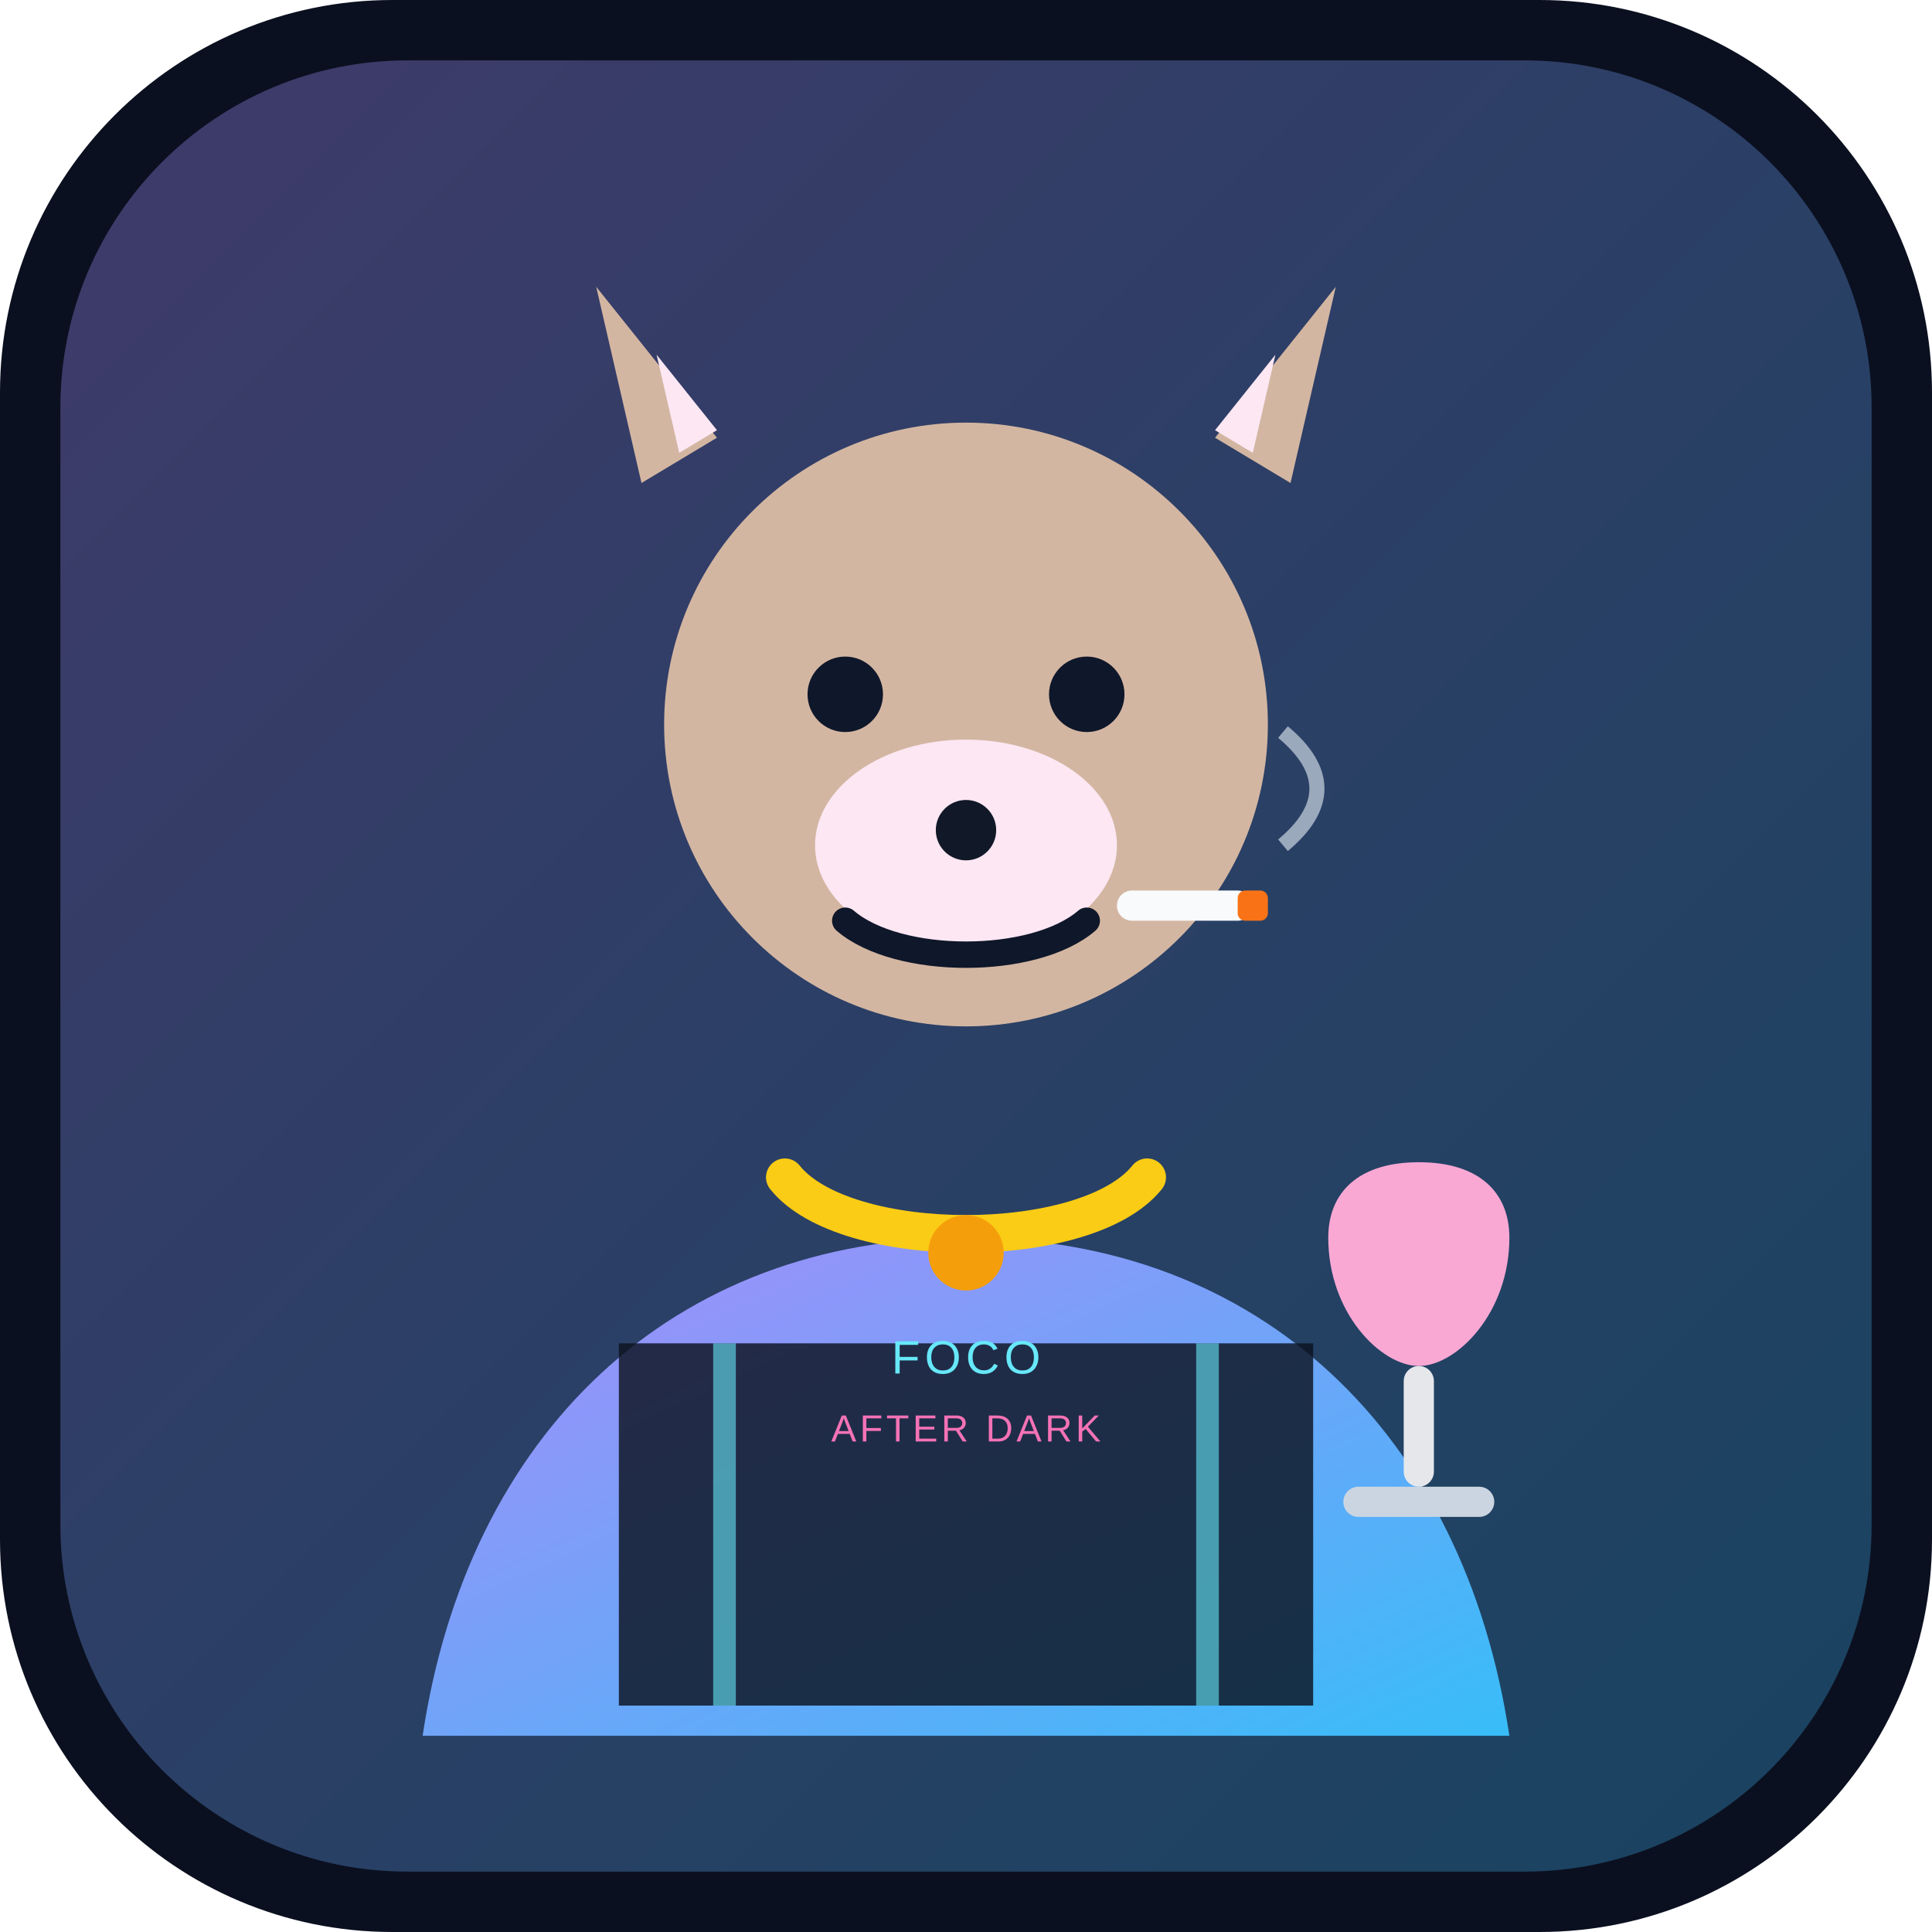
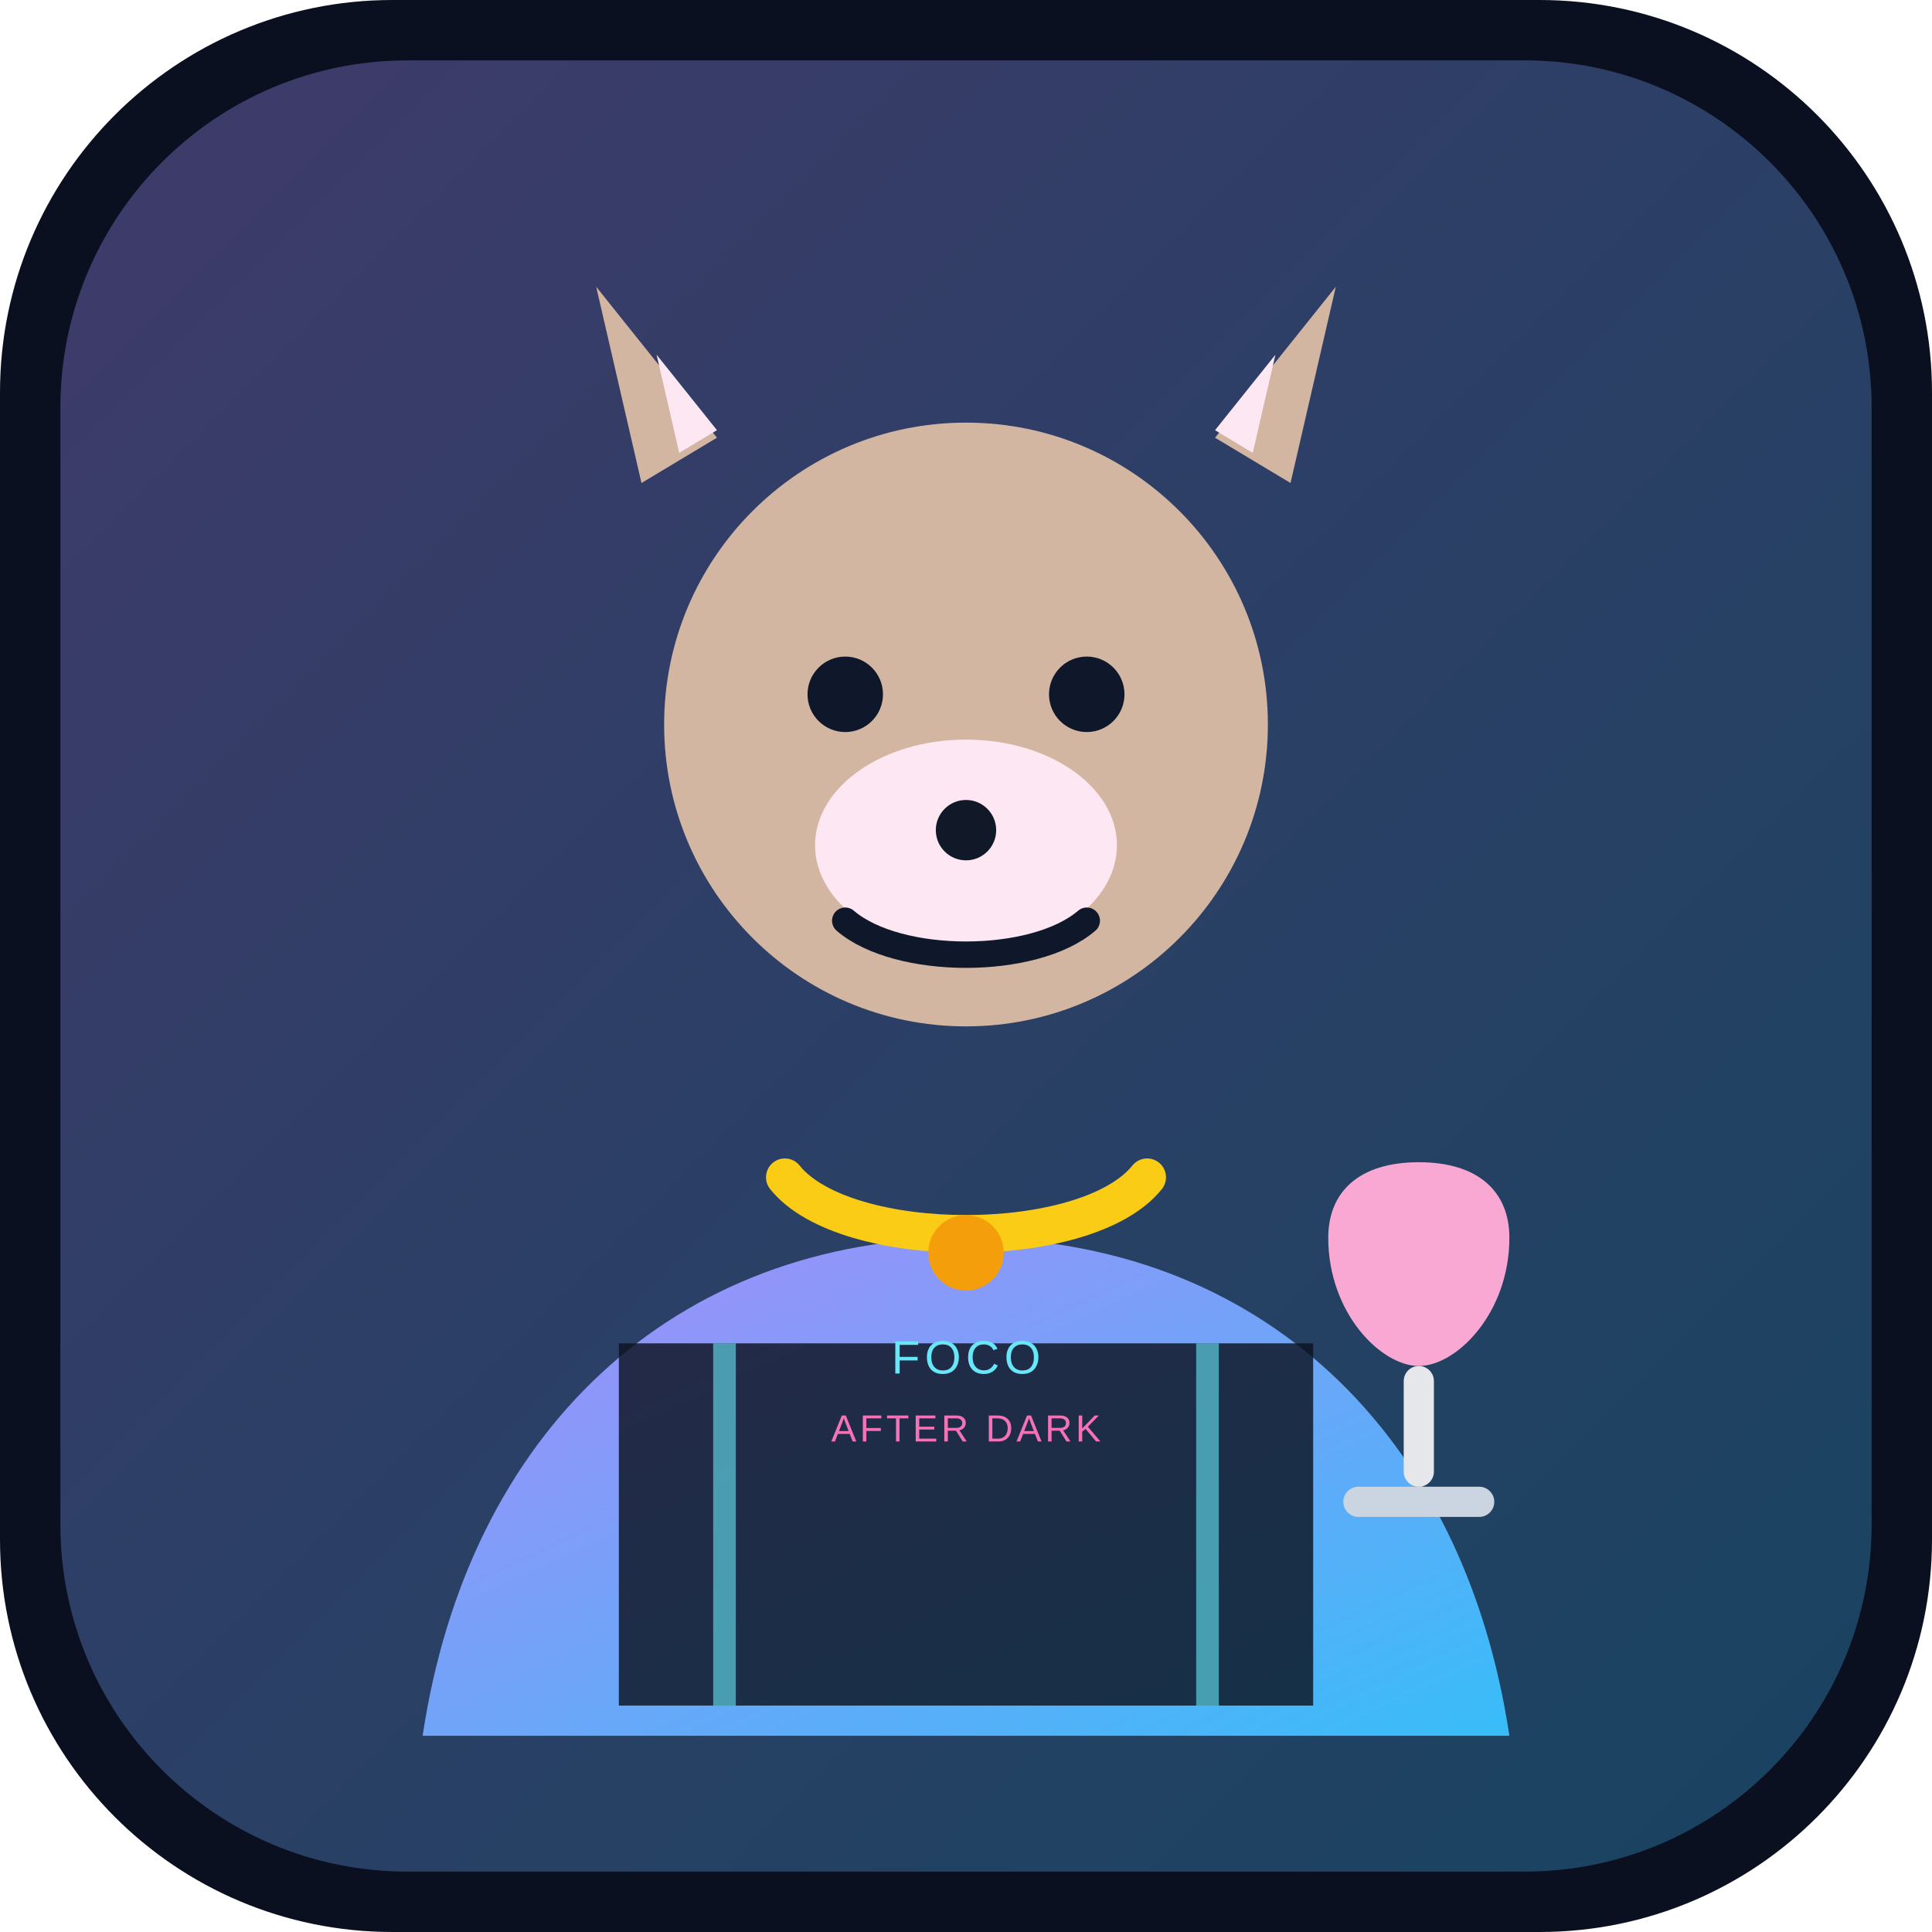
<svg xmlns="http://www.w3.org/2000/svg" viewBox="0 0 256 256" role="img" aria-label="Vodka Viper">
  <defs>
    <linearGradient id="bg" x1="0" y1="0" x2="1" y2="1">
      <stop offset="0%" stop-color="#a78bfa" stop-opacity="0.34" />
      <stop offset="100%" stop-color="#38bdf8" stop-opacity="0.30" />
    </linearGradient>
    <linearGradient id="shirt" x1="0" y1="0" x2="1" y2="1">
      <stop offset="0%" stop-color="#a78bfa" />
      <stop offset="100%" stop-color="#38bdf8" />
    </linearGradient>
  </defs>
  <rect width="256" height="256" rx="52" fill="#0b1020" />
  <rect x="8" y="8" width="240" height="240" rx="46" fill="url(#bg)" />
  <path d="M95 58l-16-20 6 26z" fill="#d3b6a2" />
  <path d="M161 58l16-20-6 26z" fill="#d3b6a2" />
  <path d="M95 57l-8-10 3 13z" fill="#fce7f3" />
  <path d="M161 57l8-10-3 13z" fill="#fce7f3" />
  <circle cx="128" cy="96" r="40" fill="#d3b6a2" />
  <ellipse cx="128" cy="112" rx="20" ry="14" fill="#fce7f3" />
  <circle cx="112" cy="92" r="5" fill="#0f172a" />
  <circle cx="144" cy="92" r="5" fill="#0f172a" />
  <circle cx="128" cy="110" r="4" fill="#111827" />
  <path d="M112 122c7 6 25 6 32 0" fill="none" stroke="#0f172a" stroke-width="3.5" stroke-linecap="round" />
-   <rect x="148" y="118" width="18" height="4" rx="2" fill="#f8fafc" />
-   <rect x="164" y="118" width="4" height="4" rx="1" fill="#f97316" />
-   <path d="M170 112c6-5 6-10 0-15" fill="none" stroke="#cbd5e1" stroke-width="2" opacity="0.7" />
  <path d="M56 230c6-40 33-66 72-66s66 26 72 66" fill="url(#shirt)" />
  <path d="M82 178h92v48H82z" fill="#0b1220" opacity="0.82" />
  <path d="M96 178v48M160 178v48" stroke="#67e8f9" stroke-width="3" opacity="0.6" />
  <path d="M104 156c8 10 40 10 48 0" fill="none" stroke="#facc15" stroke-width="5" stroke-linecap="round" />
  <circle cx="128" cy="166" r="5" fill="#f59e0b" />
  <text x="128" y="182" text-anchor="middle" font-family="Arial, sans-serif" font-size="6.2" fill="#67e8f9" letter-spacing="0.62">FOCO</text>
  <text x="128" y="191" text-anchor="middle" font-family="Arial, sans-serif" font-size="5.0" fill="#f472b6" letter-spacing="0.45">AFTER DARK</text>
  <path d="M188 154c8 0 12 4 12 10 0 10-7 17-12 17s-12-7-12-17c0-6 4-10 12-10z" fill="#f9a8d4" />
  <rect x="186" y="181" width="4" height="16" rx="2" fill="#e5e7eb" />
  <rect x="178" y="197" width="20" height="4" rx="2" fill="#cbd5e1" />
</svg>
